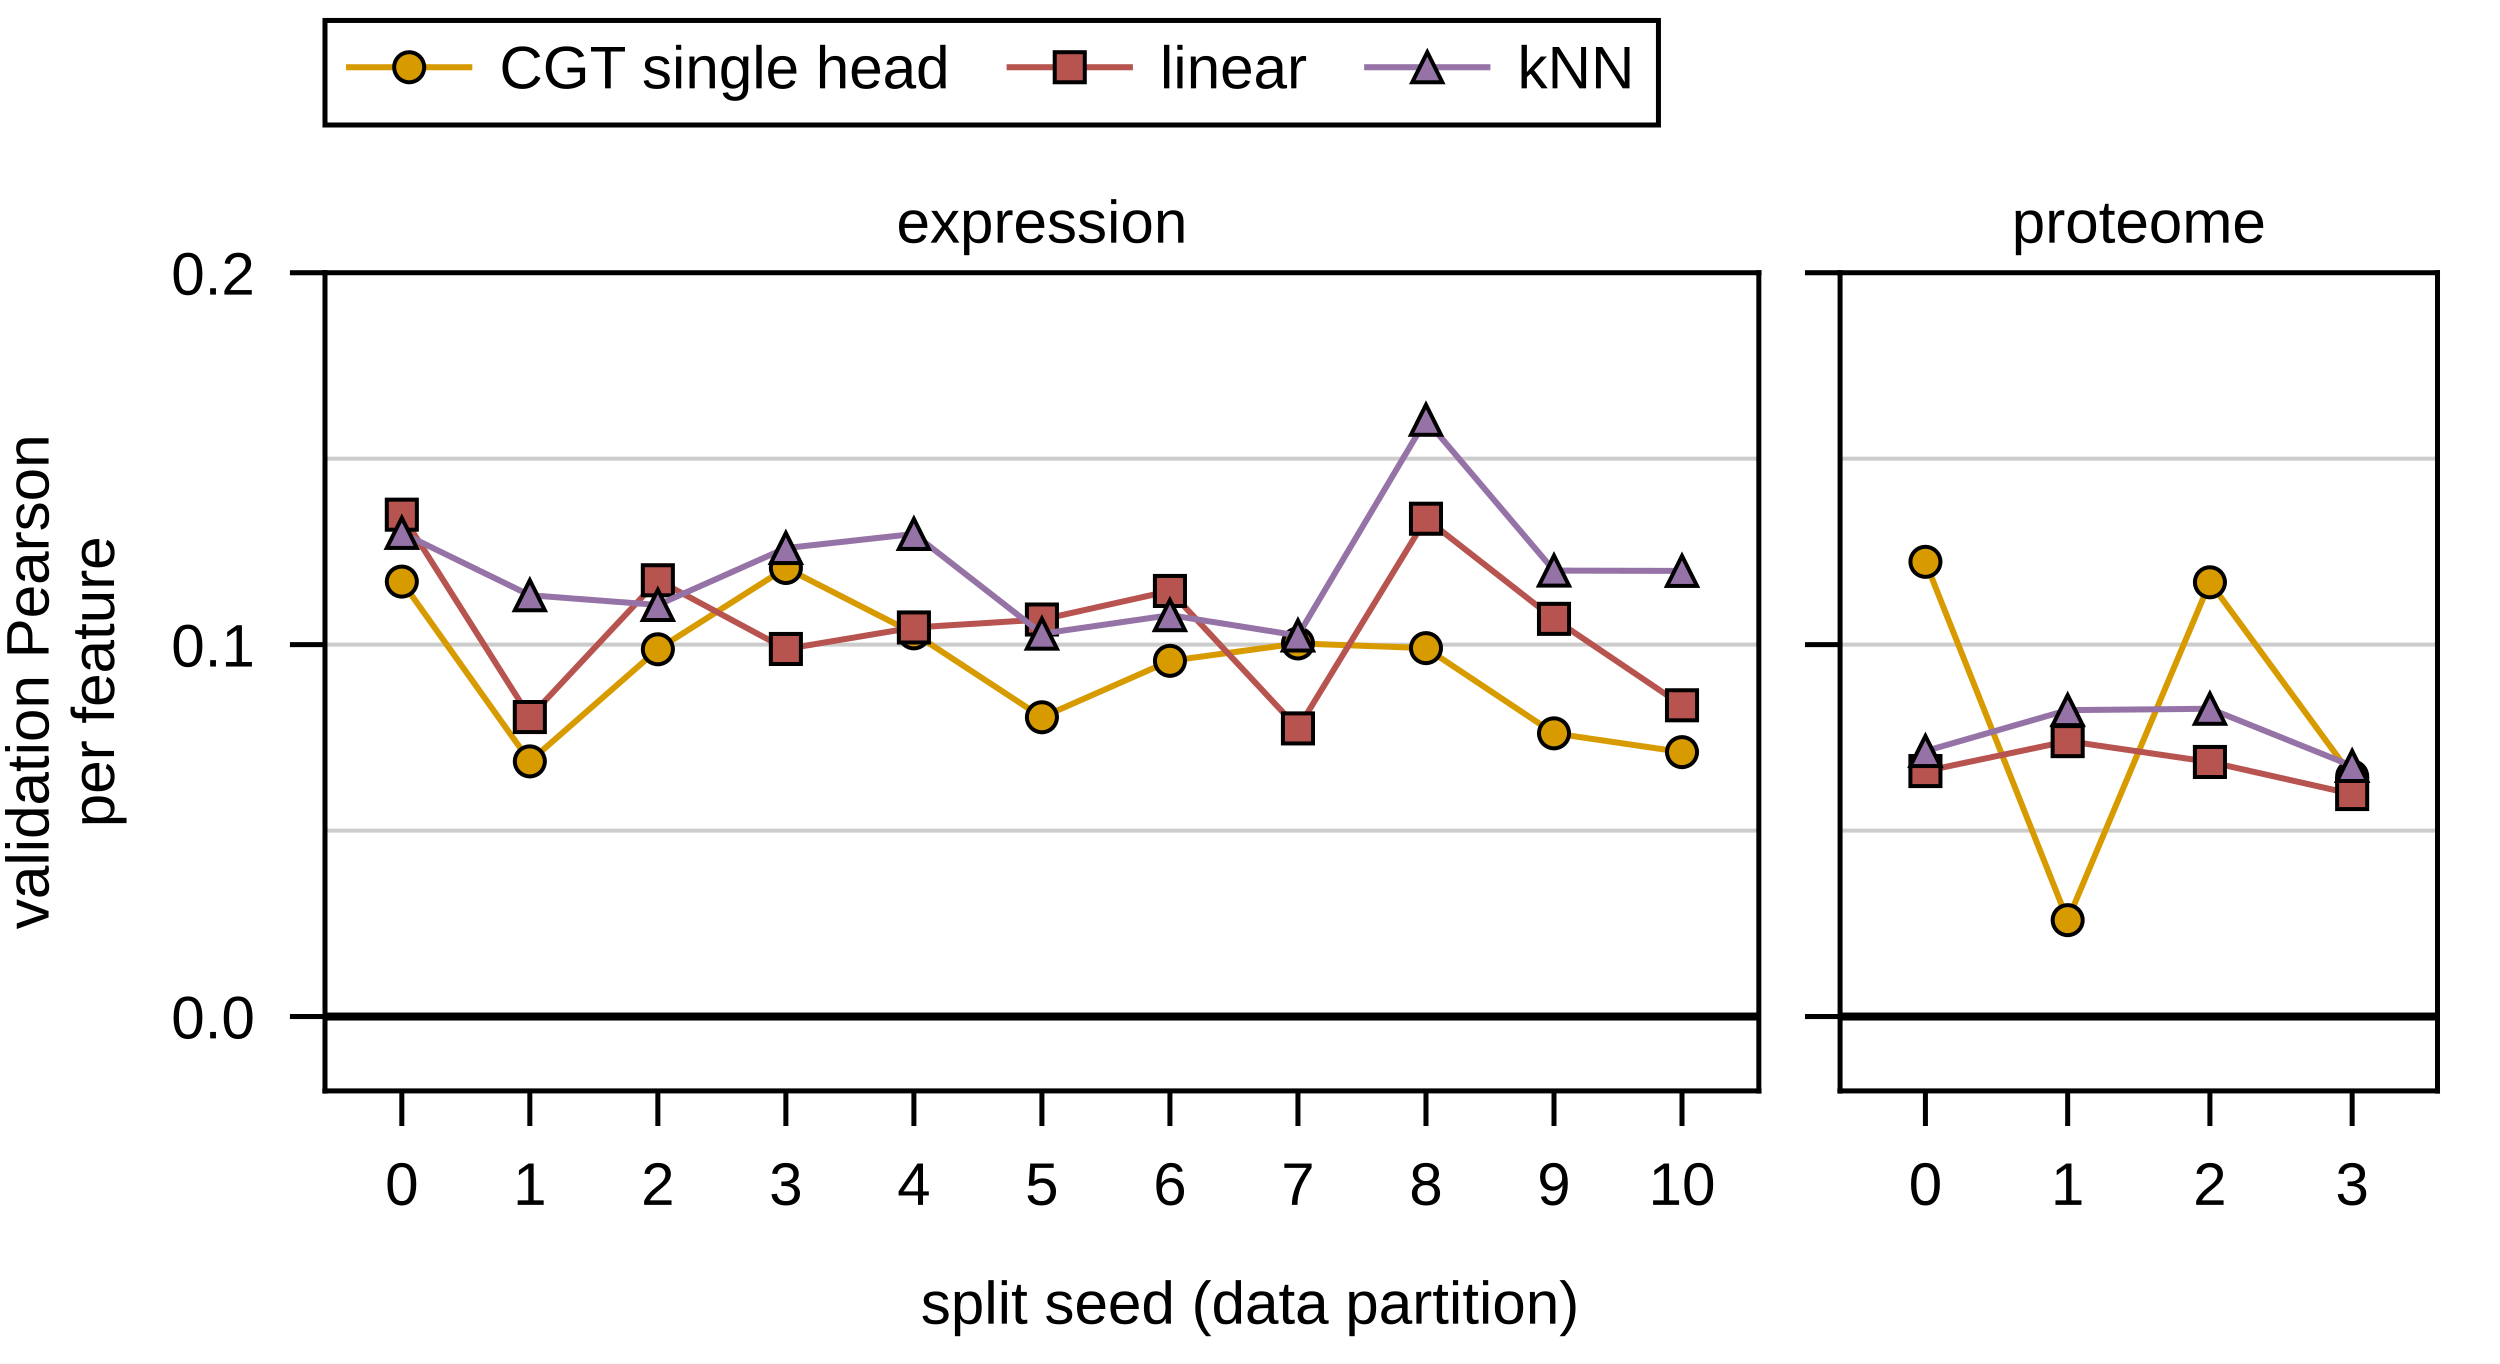
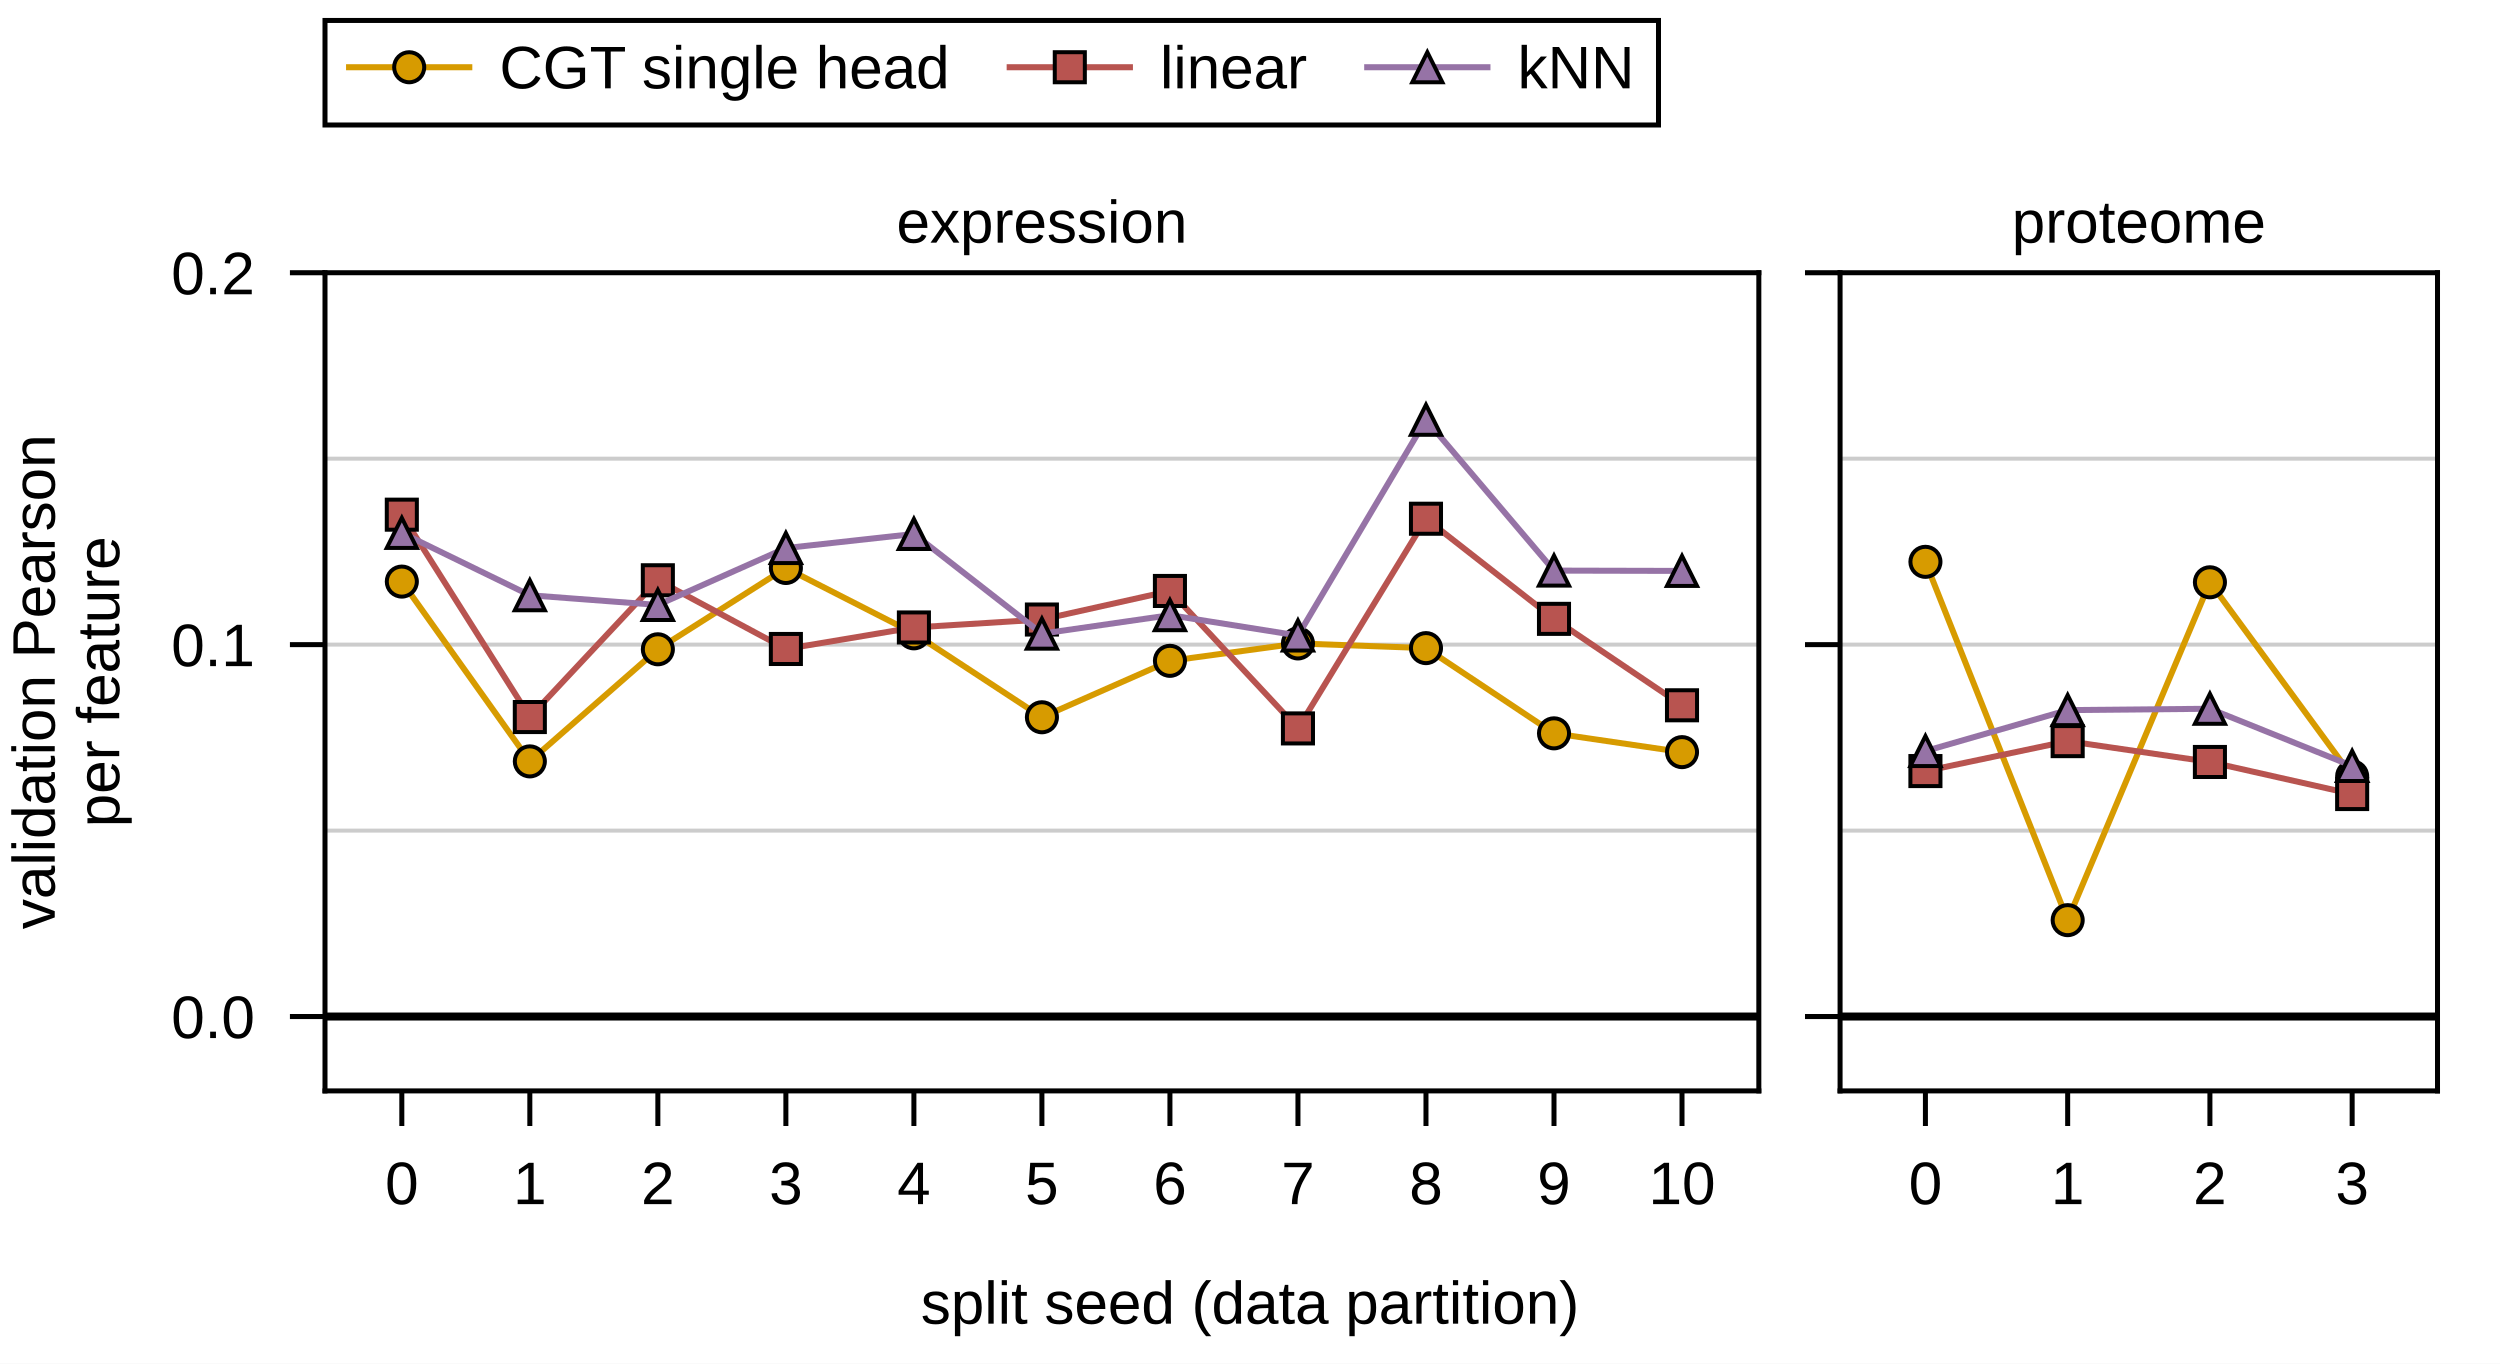
<svg xmlns="http://www.w3.org/2000/svg" xmlns:xlink="http://www.w3.org/1999/xlink" width="346.457" height="188.976" viewBox="0 0 346.457 188.976" version="1.1">
  <g transform="scale(1.388889)">
    <defs>
      <style type="text/css">*{stroke-linejoin: round; stroke-linecap: butt}</style>
    </defs>
    <g id="figure_1">
      <g id="patch_1">
        <path d="M 0 136.063  L 249.449 136.063  L 249.449 0  L 0 0  z " style="fill: #ffffff" />
      </g>
      <g id="axes_1">
        <g id="patch_2">
          <path d="M 32.428 108.85  L 175.495 108.85  L 175.495 27.213  L 32.428 27.213  z " style="fill: #ffffff" />
        </g>
        <g id="matplotlib.axis_1">
          <g id="xtick_1">
            <g id="line2d_1">
              <defs>
                <path id="m4d680af6f5" d="M 0 0  L 0 3.5  " style="stroke: #000000; stroke-width: 0.5" />
              </defs>
              <g>
                <use xlink:href="#m4d680af6f5" x="40.093" y="108.85" style="stroke: #000000; stroke-width: 0.5" />
              </g>
            </g>
            <g id="text_1">
-               <text style="font-size: 6px; font-family: 'Arial'; text-anchor: middle" x="40.093" y="120.219" transform="rotate(-0 40.09261 120.2186)">0</text>
+               <text style="font-size: 6px; font-family: 'Arial'; text-anchor: middle" x="40.093" y="120.145" transform="rotate(-0 40.09261 120.1451)">0</text>
            </g>
          </g>
          <g id="xtick_2">
            <g id="line2d_2">
              <g>
                <use xlink:href="#m4d680af6f5" x="52.866" y="108.85" style="stroke: #000000; stroke-width: 0.5" />
              </g>
            </g>
            <g id="text_2">
-               <text style="font-size: 6px; font-family: 'Arial'; text-anchor: middle" x="52.866" y="120.219" transform="rotate(-0 52.86638 120.2186)">1</text>
+               <text style="font-size: 6px; font-family: 'Arial'; text-anchor: middle" x="52.866" y="120.145" transform="rotate(-0 52.86638 120.1451)">1</text>
            </g>
          </g>
          <g id="xtick_3">
            <g id="line2d_3">
              <g>
                <use xlink:href="#m4d680af6f5" x="65.64" y="108.85" style="stroke: #000000; stroke-width: 0.5" />
              </g>
            </g>
            <g id="text_3">
-               <text style="font-size: 6px; font-family: 'Arial'; text-anchor: middle" x="65.64" y="120.219" transform="rotate(-0 65.64015 120.2186)">2</text>
+               <text style="font-size: 6px; font-family: 'Arial'; text-anchor: middle" x="65.64" y="120.145" transform="rotate(-0 65.64015 120.1451)">2</text>
            </g>
          </g>
          <g id="xtick_4">
            <g id="line2d_4">
              <g>
                <use xlink:href="#m4d680af6f5" x="78.414" y="108.85" style="stroke: #000000; stroke-width: 0.5" />
              </g>
            </g>
            <g id="text_4">
-               <text style="font-size: 6px; font-family: 'Arial'; text-anchor: middle" x="78.414" y="120.219" transform="rotate(-0 78.41392 120.2186)">3</text>
+               <text style="font-size: 6px; font-family: 'Arial'; text-anchor: middle" x="78.414" y="120.145" transform="rotate(-0 78.41392 120.1451)">3</text>
            </g>
          </g>
          <g id="xtick_5">
            <g id="line2d_5">
              <g>
                <use xlink:href="#m4d680af6f5" x="91.188" y="108.85" style="stroke: #000000; stroke-width: 0.5" />
              </g>
            </g>
            <g id="text_5">
-               <text style="font-size: 6px; font-family: 'Arial'; text-anchor: middle" x="91.188" y="120.219" transform="rotate(-0 91.18769 120.2186)">4</text>
+               <text style="font-size: 6px; font-family: 'Arial'; text-anchor: middle" x="91.188" y="120.145" transform="rotate(-0 91.18769 120.1451)">4</text>
            </g>
          </g>
          <g id="xtick_6">
            <g id="line2d_6">
              <g>
                <use xlink:href="#m4d680af6f5" x="103.961" y="108.85" style="stroke: #000000; stroke-width: 0.5" />
              </g>
            </g>
            <g id="text_6">
-               <text style="font-size: 6px; font-family: 'Arial'; text-anchor: middle" x="103.961" y="120.219" transform="rotate(-0 103.9615 120.2186)">5</text>
+               <text style="font-size: 6px; font-family: 'Arial'; text-anchor: middle" x="103.961" y="120.145" transform="rotate(-0 103.9615 120.1451)">5</text>
            </g>
          </g>
          <g id="xtick_7">
            <g id="line2d_7">
              <g>
                <use xlink:href="#m4d680af6f5" x="116.735" y="108.85" style="stroke: #000000; stroke-width: 0.5" />
              </g>
            </g>
            <g id="text_7">
-               <text style="font-size: 6px; font-family: 'Arial'; text-anchor: middle" x="116.735" y="120.219" transform="rotate(-0 116.7352 120.2186)">6</text>
+               <text style="font-size: 6px; font-family: 'Arial'; text-anchor: middle" x="116.735" y="120.145" transform="rotate(-0 116.7352 120.1451)">6</text>
            </g>
          </g>
          <g id="xtick_8">
            <g id="line2d_8">
              <g>
                <use xlink:href="#m4d680af6f5" x="129.509" y="108.85" style="stroke: #000000; stroke-width: 0.5" />
              </g>
            </g>
            <g id="text_8">
-               <text style="font-size: 6px; font-family: 'Arial'; text-anchor: middle" x="129.509" y="120.219" transform="rotate(-0 129.509 120.2186)">7</text>
+               <text style="font-size: 6px; font-family: 'Arial'; text-anchor: middle" x="129.509" y="120.145" transform="rotate(-0 129.509 120.1451)">7</text>
            </g>
          </g>
          <g id="xtick_9">
            <g id="line2d_9">
              <g>
                <use xlink:href="#m4d680af6f5" x="142.283" y="108.85" style="stroke: #000000; stroke-width: 0.5" />
              </g>
            </g>
            <g id="text_9">
-               <text style="font-size: 6px; font-family: 'Arial'; text-anchor: middle" x="142.283" y="120.219" transform="rotate(-0 142.2828 120.2186)">8</text>
+               <text style="font-size: 6px; font-family: 'Arial'; text-anchor: middle" x="142.283" y="120.145" transform="rotate(-0 142.2828 120.1451)">8</text>
            </g>
          </g>
          <g id="xtick_10">
            <g id="line2d_10">
              <g>
                <use xlink:href="#m4d680af6f5" x="155.057" y="108.85" style="stroke: #000000; stroke-width: 0.5" />
              </g>
            </g>
            <g id="text_10">
-               <text style="font-size: 6px; font-family: 'Arial'; text-anchor: middle" x="155.057" y="120.219" transform="rotate(-0 155.0565 120.2186)">9</text>
+               <text style="font-size: 6px; font-family: 'Arial'; text-anchor: middle" x="155.057" y="120.145" transform="rotate(-0 155.0565 120.1451)">9</text>
            </g>
          </g>
          <g id="xtick_11">
            <g id="line2d_11">
              <g>
                <use xlink:href="#m4d680af6f5" x="167.83" y="108.85" style="stroke: #000000; stroke-width: 0.5" />
              </g>
            </g>
            <g id="text_11">
-               <text style="font-size: 6px; font-family: 'Arial'; text-anchor: middle" x="167.83" y="120.219" transform="rotate(-0 167.8303 120.2186)">10</text>
+               <text style="font-size: 6px; font-family: 'Arial'; text-anchor: middle" x="167.83" y="120.145" transform="rotate(-0 167.8303 120.1451)">10</text>
            </g>
          </g>
        </g>
        <g id="matplotlib.axis_2">
          <g id="ytick_1">
            <g id="line2d_12">
              <path d="M 32.428 101.429  L 175.495 101.429  " clip-path="url(#pd08cb745b5)" style="fill: none; stroke: #cccccc; stroke-width: 0.4; stroke-linecap: square" />
            </g>
            <g id="line2d_13">
              <defs>
                <path id="m6f15ea7117" d="M 0 0  L -3.5 0  " style="stroke: #000000; stroke-width: 0.5" />
              </defs>
              <g>
                <use xlink:href="#m6f15ea7117" x="32.428" y="101.429" style="stroke: #000000; stroke-width: 0.5" />
              </g>
            </g>
            <g id="text_12">
-               <text style="font-size: 6px; font-family: 'Arial'; text-anchor: end" x="25.428" y="103.613" transform="rotate(-0 25.42835 103.6129)">0.0</text>
+               <text style="font-size: 6px; font-family: 'Arial'; text-anchor: end" x="25.428" y="103.576" transform="rotate(-0 25.42835 103.5761)">0.0</text>
            </g>
          </g>
          <g id="ytick_2">
            <g id="line2d_14">
              <path d="M 32.428 64.321  L 175.495 64.321  " clip-path="url(#pd08cb745b5)" style="fill: none; stroke: #cccccc; stroke-width: 0.4; stroke-linecap: square" />
            </g>
            <g id="line2d_15">
              <g>
                <use xlink:href="#m6f15ea7117" x="32.428" y="64.321" style="stroke: #000000; stroke-width: 0.5" />
              </g>
            </g>
            <g id="text_13">
-               <text style="font-size: 6px; font-family: 'Arial'; text-anchor: end" x="25.428" y="66.505" transform="rotate(-0 25.42835 66.50477)">0.1</text>
+               <text style="font-size: 6px; font-family: 'Arial'; text-anchor: end" x="25.428" y="66.468" transform="rotate(-0 25.42835 66.46803)">0.1</text>
            </g>
          </g>
          <g id="ytick_3">
            <g id="line2d_16">
              <path d="M 32.428 27.213  L 175.495 27.213  " clip-path="url(#pd08cb745b5)" style="fill: none; stroke: #cccccc; stroke-width: 0.4; stroke-linecap: square" />
            </g>
            <g id="line2d_17">
              <g>
                <use xlink:href="#m6f15ea7117" x="32.428" y="27.213" style="stroke: #000000; stroke-width: 0.5" />
              </g>
            </g>
            <g id="text_14">
-               <text style="font-size: 6px; font-family: 'Arial'; text-anchor: end" x="25.428" y="29.397" transform="rotate(-0 25.42835 29.39668)">0.2</text>
+               <text style="font-size: 6px; font-family: 'Arial'; text-anchor: end" x="25.428" y="29.36" transform="rotate(-0 25.42835 29.35994)">0.2</text>
            </g>
          </g>
          <g id="ytick_4">
            <g id="line2d_18">
              <path d="M 32.428 82.875  L 175.495 82.875  " clip-path="url(#pd08cb745b5)" style="fill: none; stroke: #cccccc; stroke-width: 0.4; stroke-linecap: square" />
            </g>
            <g id="line2d_19" />
          </g>
          <g id="ytick_5">
            <g id="line2d_20">
              <path d="M 32.428 45.767  L 175.495 45.767  " clip-path="url(#pd08cb745b5)" style="fill: none; stroke: #cccccc; stroke-width: 0.4; stroke-linecap: square" />
            </g>
            <g id="line2d_21" />
          </g>
          <g id="text_15">
-             <text style="font-size: 6px; font-family: 'Arial'" transform="translate(4.845671 92.71259) rotate(-90)">validation Pearson</text>
-             <text style="font-size: 6px; font-family: 'Arial'" transform="translate(11.37594 82.53931) rotate(-90)">per feature</text>
+             <text style="font-size: 6px; font-family: 'Arial'" transform="translate(5.461971 92.71259) rotate(-90)">validation Pearson</text>
+             <text style="font-size: 6px; font-family: 'Arial'" transform="translate(11.89585 82.53931) rotate(-90)">per feature</text>
          </g>
        </g>
        <g id="line2d_22">
          <path d="M 32.428 101.429  L 175.495 101.429  " clip-path="url(#pd08cb745b5)" style="fill: none; stroke: #000000; stroke-width: 0.8; stroke-linecap: square" />
        </g>
        <g id="patch_3">
          <path d="M 32.428 108.85  L 32.428 27.213  " style="fill: none; stroke: #000000; stroke-width: 0.5; stroke-linejoin: miter; stroke-linecap: square" />
        </g>
        <g id="patch_4">
          <path d="M 175.495 108.85  L 175.495 27.213  " style="fill: none; stroke: #000000; stroke-width: 0.5; stroke-linejoin: miter; stroke-linecap: square" />
        </g>
        <g id="patch_5">
          <path d="M 32.428 108.85  L 175.495 108.85  " style="fill: none; stroke: #000000; stroke-width: 0.5; stroke-linejoin: miter; stroke-linecap: square" />
        </g>
        <g id="patch_6">
          <path d="M 32.428 27.213  L 175.495 27.213  " style="fill: none; stroke: #000000; stroke-width: 0.5; stroke-linejoin: miter; stroke-linecap: square" />
        </g>
        <g id="line2d_23">
          <path d="M 40.093 58.03  L 52.866 75.97  L 65.64 64.784  L 78.414 56.673  L 91.188 63.193  L 103.961 71.567  L 116.735 65.937  L 129.509 64.201  L 142.283 64.668  L 155.057 73.171  L 167.83 75.046  " clip-path="url(#pd08cb745b5)" style="fill: none; stroke: #d79b00; stroke-width: 0.6; stroke-linecap: square" />
          <defs>
            <path id="me8d3298000" d="M 0 1.5  C 0.398 1.5 0.779 1.342 1.061 1.061  C 1.342 0.779 1.5 0.398 1.5 0  C 1.5 -0.398 1.342 -0.779 1.061 -1.061  C 0.779 -1.342 0.398 -1.5 0 -1.5  C -0.398 -1.5 -0.779 -1.342 -1.061 -1.061  C -1.342 -0.779 -1.5 -0.398 -1.5 0  C -1.5 0.398 -1.342 0.779 -1.061 1.061  C -0.779 1.342 -0.398 1.5 0 1.5  z " style="stroke: #000000; stroke-width: 0.4" />
          </defs>
          <g clip-path="url(#pd08cb745b5)">
            <use xlink:href="#me8d3298000" x="40.093" y="58.03" style="fill: #d79b00; stroke: #000000; stroke-width: 0.4" />
            <use xlink:href="#me8d3298000" x="52.866" y="75.97" style="fill: #d79b00; stroke: #000000; stroke-width: 0.4" />
            <use xlink:href="#me8d3298000" x="65.64" y="64.784" style="fill: #d79b00; stroke: #000000; stroke-width: 0.4" />
            <use xlink:href="#me8d3298000" x="78.414" y="56.673" style="fill: #d79b00; stroke: #000000; stroke-width: 0.4" />
            <use xlink:href="#me8d3298000" x="91.188" y="63.193" style="fill: #d79b00; stroke: #000000; stroke-width: 0.4" />
            <use xlink:href="#me8d3298000" x="103.961" y="71.567" style="fill: #d79b00; stroke: #000000; stroke-width: 0.4" />
            <use xlink:href="#me8d3298000" x="116.735" y="65.937" style="fill: #d79b00; stroke: #000000; stroke-width: 0.4" />
            <use xlink:href="#me8d3298000" x="129.509" y="64.201" style="fill: #d79b00; stroke: #000000; stroke-width: 0.4" />
            <use xlink:href="#me8d3298000" x="142.283" y="64.668" style="fill: #d79b00; stroke: #000000; stroke-width: 0.4" />
            <use xlink:href="#me8d3298000" x="155.057" y="73.171" style="fill: #d79b00; stroke: #000000; stroke-width: 0.4" />
            <use xlink:href="#me8d3298000" x="167.83" y="75.046" style="fill: #d79b00; stroke: #000000; stroke-width: 0.4" />
          </g>
        </g>
        <g id="line2d_24">
          <path d="M 40.093 51.354  L 52.866 71.546  L 65.64 57.899  L 78.414 64.755  L 91.188 62.608  L 103.961 61.816  L 116.735 58.966  L 129.509 72.681  L 142.283 51.759  L 155.057 61.749  L 167.83 70.373  " clip-path="url(#pd08cb745b5)" style="fill: none; stroke: #b85450; stroke-width: 0.6; stroke-linecap: square" />
          <defs>
            <path id="m2eb416dfb0" d="M -1.5 1.5  L 1.5 1.5  L 1.5 -1.5  L -1.5 -1.5  z " style="stroke: #000000; stroke-width: 0.4; stroke-linejoin: miter" />
          </defs>
          <g clip-path="url(#pd08cb745b5)">
            <use xlink:href="#m2eb416dfb0" x="40.093" y="51.354" style="fill: #b85450; stroke: #000000; stroke-width: 0.4; stroke-linejoin: miter" />
            <use xlink:href="#m2eb416dfb0" x="52.866" y="71.546" style="fill: #b85450; stroke: #000000; stroke-width: 0.4; stroke-linejoin: miter" />
            <use xlink:href="#m2eb416dfb0" x="65.64" y="57.899" style="fill: #b85450; stroke: #000000; stroke-width: 0.4; stroke-linejoin: miter" />
            <use xlink:href="#m2eb416dfb0" x="78.414" y="64.755" style="fill: #b85450; stroke: #000000; stroke-width: 0.4; stroke-linejoin: miter" />
            <use xlink:href="#m2eb416dfb0" x="91.188" y="62.608" style="fill: #b85450; stroke: #000000; stroke-width: 0.4; stroke-linejoin: miter" />
            <use xlink:href="#m2eb416dfb0" x="103.961" y="61.816" style="fill: #b85450; stroke: #000000; stroke-width: 0.4; stroke-linejoin: miter" />
            <use xlink:href="#m2eb416dfb0" x="116.735" y="58.966" style="fill: #b85450; stroke: #000000; stroke-width: 0.4; stroke-linejoin: miter" />
            <use xlink:href="#m2eb416dfb0" x="129.509" y="72.681" style="fill: #b85450; stroke: #000000; stroke-width: 0.4; stroke-linejoin: miter" />
            <use xlink:href="#m2eb416dfb0" x="142.283" y="51.759" style="fill: #b85450; stroke: #000000; stroke-width: 0.4; stroke-linejoin: miter" />
            <use xlink:href="#m2eb416dfb0" x="155.057" y="61.749" style="fill: #b85450; stroke: #000000; stroke-width: 0.4; stroke-linejoin: miter" />
            <use xlink:href="#m2eb416dfb0" x="167.83" y="70.373" style="fill: #b85450; stroke: #000000; stroke-width: 0.4; stroke-linejoin: miter" />
          </g>
        </g>
        <g id="line2d_25">
          <path d="M 40.093 53.173  L 52.866 59.394  L 65.64 60.362  L 78.414 54.685  L 91.188 53.276  L 103.961 63.226  L 116.735 61.38  L 129.509 63.413  L 142.283 41.886  L 155.057 56.934  L 167.83 56.965  " clip-path="url(#pd08cb745b5)" style="fill: none; stroke: #9673a6; stroke-width: 0.6; stroke-linecap: square" />
          <defs>
            <path id="m830eb765eb" d="M 0 -1.5  L -1.5 1.5  L 1.5 1.5  z " style="stroke: #000000; stroke-width: 0.4; stroke-linejoin: miter" />
          </defs>
          <g clip-path="url(#pd08cb745b5)">
            <use xlink:href="#m830eb765eb" x="40.093" y="53.173" style="fill: #9673a6; stroke: #000000; stroke-width: 0.4; stroke-linejoin: miter" />
            <use xlink:href="#m830eb765eb" x="52.866" y="59.394" style="fill: #9673a6; stroke: #000000; stroke-width: 0.4; stroke-linejoin: miter" />
            <use xlink:href="#m830eb765eb" x="65.64" y="60.362" style="fill: #9673a6; stroke: #000000; stroke-width: 0.4; stroke-linejoin: miter" />
            <use xlink:href="#m830eb765eb" x="78.414" y="54.685" style="fill: #9673a6; stroke: #000000; stroke-width: 0.4; stroke-linejoin: miter" />
            <use xlink:href="#m830eb765eb" x="91.188" y="53.276" style="fill: #9673a6; stroke: #000000; stroke-width: 0.4; stroke-linejoin: miter" />
            <use xlink:href="#m830eb765eb" x="103.961" y="63.226" style="fill: #9673a6; stroke: #000000; stroke-width: 0.4; stroke-linejoin: miter" />
            <use xlink:href="#m830eb765eb" x="116.735" y="61.38" style="fill: #9673a6; stroke: #000000; stroke-width: 0.4; stroke-linejoin: miter" />
            <use xlink:href="#m830eb765eb" x="129.509" y="63.413" style="fill: #9673a6; stroke: #000000; stroke-width: 0.4; stroke-linejoin: miter" />
            <use xlink:href="#m830eb765eb" x="142.283" y="41.886" style="fill: #9673a6; stroke: #000000; stroke-width: 0.4; stroke-linejoin: miter" />
            <use xlink:href="#m830eb765eb" x="155.057" y="56.934" style="fill: #9673a6; stroke: #000000; stroke-width: 0.4; stroke-linejoin: miter" />
            <use xlink:href="#m830eb765eb" x="167.83" y="56.965" style="fill: #9673a6; stroke: #000000; stroke-width: 0.4; stroke-linejoin: miter" />
          </g>
        </g>
        <g id="text_16">
          <text style="font-size: 6px; font-family: 'Arial'; text-anchor: middle" x="103.961" y="24.213" transform="rotate(-0 103.9615 24.2126)">expression</text>
        </g>
      </g>
      <g id="axes_2">
        <g id="patch_7">
          <path d="M 183.602 108.85  L 243.213 108.85  L 243.213 27.213  L 183.602 27.213  z " style="fill: #ffffff" />
        </g>
        <g id="matplotlib.axis_3">
          <g id="xtick_12">
            <g id="line2d_26">
              <g>
                <use xlink:href="#m4d680af6f5" x="192.118" y="108.85" style="stroke: #000000; stroke-width: 0.5" />
              </g>
            </g>
            <g id="text_17">
-               <text style="font-size: 6px; font-family: 'Arial'; text-anchor: middle" x="192.118" y="120.219" transform="rotate(-0 192.1175 120.2186)">0</text>
+               <text style="font-size: 6px; font-family: 'Arial'; text-anchor: middle" x="192.118" y="120.145" transform="rotate(-0 192.1175 120.1451)">0</text>
            </g>
          </g>
          <g id="xtick_13">
            <g id="line2d_27">
              <g>
                <use xlink:href="#m4d680af6f5" x="206.311" y="108.85" style="stroke: #000000; stroke-width: 0.5" />
              </g>
            </g>
            <g id="text_18">
-               <text style="font-size: 6px; font-family: 'Arial'; text-anchor: middle" x="206.311" y="120.219" transform="rotate(-0 206.3106 120.2186)">1</text>
+               <text style="font-size: 6px; font-family: 'Arial'; text-anchor: middle" x="206.311" y="120.145" transform="rotate(-0 206.3106 120.1451)">1</text>
            </g>
          </g>
          <g id="xtick_14">
            <g id="line2d_28">
              <g>
                <use xlink:href="#m4d680af6f5" x="220.504" y="108.85" style="stroke: #000000; stroke-width: 0.5" />
              </g>
            </g>
            <g id="text_19">
-               <text style="font-size: 6px; font-family: 'Arial'; text-anchor: middle" x="220.504" y="120.219" transform="rotate(-0 220.5037 120.2186)">2</text>
+               <text style="font-size: 6px; font-family: 'Arial'; text-anchor: middle" x="220.504" y="120.145" transform="rotate(-0 220.5037 120.1451)">2</text>
            </g>
          </g>
          <g id="xtick_15">
            <g id="line2d_29">
              <g>
                <use xlink:href="#m4d680af6f5" x="234.697" y="108.85" style="stroke: #000000; stroke-width: 0.5" />
              </g>
            </g>
            <g id="text_20">
-               <text style="font-size: 6px; font-family: 'Arial'; text-anchor: middle" x="234.697" y="120.219" transform="rotate(-0 234.6968 120.2186)">3</text>
+               <text style="font-size: 6px; font-family: 'Arial'; text-anchor: middle" x="234.697" y="120.145" transform="rotate(-0 234.6968 120.1451)">3</text>
            </g>
          </g>
        </g>
        <g id="matplotlib.axis_4">
          <g id="ytick_6">
            <g id="line2d_30">
              <path d="M 183.602 101.429  L 243.213 101.429  " clip-path="url(#p4e9006b1d7)" style="fill: none; stroke: #cccccc; stroke-width: 0.4; stroke-linecap: square" />
            </g>
            <g id="line2d_31">
              <g>
                <use xlink:href="#m6f15ea7117" x="183.602" y="101.429" style="stroke: #000000; stroke-width: 0.5" />
              </g>
            </g>
          </g>
          <g id="ytick_7">
            <g id="line2d_32">
              <path d="M 183.602 64.321  L 243.213 64.321  " clip-path="url(#p4e9006b1d7)" style="fill: none; stroke: #cccccc; stroke-width: 0.4; stroke-linecap: square" />
            </g>
            <g id="line2d_33">
              <g>
                <use xlink:href="#m6f15ea7117" x="183.602" y="64.321" style="stroke: #000000; stroke-width: 0.5" />
              </g>
            </g>
          </g>
          <g id="ytick_8">
            <g id="line2d_34">
              <path d="M 183.602 27.213  L 243.213 27.213  " clip-path="url(#p4e9006b1d7)" style="fill: none; stroke: #cccccc; stroke-width: 0.4; stroke-linecap: square" />
            </g>
            <g id="line2d_35">
              <g>
                <use xlink:href="#m6f15ea7117" x="183.602" y="27.213" style="stroke: #000000; stroke-width: 0.5" />
              </g>
            </g>
          </g>
          <g id="ytick_9">
            <g id="line2d_36">
              <path d="M 183.602 82.875  L 243.213 82.875  " clip-path="url(#p4e9006b1d7)" style="fill: none; stroke: #cccccc; stroke-width: 0.4; stroke-linecap: square" />
            </g>
            <g id="line2d_37" />
          </g>
          <g id="ytick_10">
            <g id="line2d_38">
              <path d="M 183.602 45.767  L 243.213 45.767  " clip-path="url(#p4e9006b1d7)" style="fill: none; stroke: #cccccc; stroke-width: 0.4; stroke-linecap: square" />
            </g>
            <g id="line2d_39" />
          </g>
        </g>
        <g id="line2d_40">
          <path d="M 183.602 101.429  L 243.213 101.429  " clip-path="url(#p4e9006b1d7)" style="fill: none; stroke: #000000; stroke-width: 0.8; stroke-linecap: square" />
        </g>
        <g id="patch_8">
          <path d="M 183.602 108.85  L 183.602 27.213  " style="fill: none; stroke: #000000; stroke-width: 0.5; stroke-linejoin: miter; stroke-linecap: square" />
        </g>
        <g id="patch_9">
          <path d="M 243.213 108.85  L 243.213 27.213  " style="fill: none; stroke: #000000; stroke-width: 0.5; stroke-linejoin: miter; stroke-linecap: square" />
        </g>
        <g id="patch_10">
          <path d="M 183.602 108.85  L 243.213 108.85  " style="fill: none; stroke: #000000; stroke-width: 0.5; stroke-linejoin: miter; stroke-linecap: square" />
        </g>
        <g id="patch_11">
          <path d="M 183.602 27.213  L 243.213 27.213  " style="fill: none; stroke: #000000; stroke-width: 0.5; stroke-linejoin: miter; stroke-linecap: square" />
        </g>
        <g id="line2d_41">
          <path d="M 192.118 56.058  L 206.311 91.811  L 220.504 58.099  L 234.697 77.46  " clip-path="url(#p4e9006b1d7)" style="fill: none; stroke: #d79b00; stroke-width: 0.6; stroke-linecap: square" />
          <g clip-path="url(#p4e9006b1d7)">
            <use xlink:href="#me8d3298000" x="192.118" y="56.058" style="fill: #d79b00; stroke: #000000; stroke-width: 0.4" />
            <use xlink:href="#me8d3298000" x="206.311" y="91.811" style="fill: #d79b00; stroke: #000000; stroke-width: 0.4" />
            <use xlink:href="#me8d3298000" x="220.504" y="58.099" style="fill: #d79b00; stroke: #000000; stroke-width: 0.4" />
            <use xlink:href="#me8d3298000" x="234.697" y="77.46" style="fill: #d79b00; stroke: #000000; stroke-width: 0.4" />
          </g>
        </g>
        <g id="line2d_42">
          <path d="M 192.118 76.937  L 206.311 73.95  L 220.504 76.029  L 234.697 79.229  " clip-path="url(#p4e9006b1d7)" style="fill: none; stroke: #b85450; stroke-width: 0.6; stroke-linecap: square" />
          <g clip-path="url(#p4e9006b1d7)">
            <use xlink:href="#m2eb416dfb0" x="192.118" y="76.937" style="fill: #b85450; stroke: #000000; stroke-width: 0.4; stroke-linejoin: miter" />
            <use xlink:href="#m2eb416dfb0" x="206.311" y="73.95" style="fill: #b85450; stroke: #000000; stroke-width: 0.4; stroke-linejoin: miter" />
            <use xlink:href="#m2eb416dfb0" x="220.504" y="76.029" style="fill: #b85450; stroke: #000000; stroke-width: 0.4; stroke-linejoin: miter" />
            <use xlink:href="#m2eb416dfb0" x="234.697" y="79.229" style="fill: #b85450; stroke: #000000; stroke-width: 0.4; stroke-linejoin: miter" />
          </g>
        </g>
        <g id="line2d_43">
          <path d="M 192.118 74.94  L 206.311 70.853  L 220.504 70.719  L 234.697 76.427  " clip-path="url(#p4e9006b1d7)" style="fill: none; stroke: #9673a6; stroke-width: 0.6; stroke-linecap: square" />
          <g clip-path="url(#p4e9006b1d7)">
            <use xlink:href="#m830eb765eb" x="192.118" y="74.94" style="fill: #9673a6; stroke: #000000; stroke-width: 0.4; stroke-linejoin: miter" />
            <use xlink:href="#m830eb765eb" x="206.311" y="70.853" style="fill: #9673a6; stroke: #000000; stroke-width: 0.4; stroke-linejoin: miter" />
            <use xlink:href="#m830eb765eb" x="220.504" y="70.719" style="fill: #9673a6; stroke: #000000; stroke-width: 0.4; stroke-linejoin: miter" />
            <use xlink:href="#m830eb765eb" x="234.697" y="76.427" style="fill: #9673a6; stroke: #000000; stroke-width: 0.4; stroke-linejoin: miter" />
          </g>
        </g>
        <g id="text_21">
          <text style="font-size: 6px; font-family: 'Arial'; text-anchor: middle" x="213.407" y="24.213" transform="rotate(-0 213.4071 24.2126)">proteome</text>
        </g>
      </g>
      <g id="text_22">
        <text style="font-size: 6px; font-family: 'Arial'; text-anchor: middle" x="124.724" y="132.079" transform="rotate(-0 124.7244 132.0789)">split seed (data partition)</text>
      </g>
      <g id="legend_1">
        <g id="patch_12">
-           <path d="M 32.428 12.472  L 165.48 12.472  L 165.48 2.041  L 32.428 2.041  z " style="fill: #ffffff; stroke: #000000; stroke-width: 0.5; stroke-linejoin: miter" />
+           <path d="M 32.428 12.472  L 165.484 12.472  L 165.484 2.041  L 32.428 2.041  z " style="fill: #ffffff; stroke: #000000; stroke-width: 0.5; stroke-linejoin: miter" />
        </g>
        <g id="line2d_44">
          <path d="M 34.828 6.709  L 40.828 6.709  L 46.828 6.709  " style="fill: none; stroke: #d79b00; stroke-width: 0.6; stroke-linecap: square" />
          <g>
            <use xlink:href="#me8d3298000" x="40.828" y="6.709" style="fill: #d79b00; stroke: #000000; stroke-width: 0.4" />
          </g>
        </g>
        <g id="text_23">
-           <text style="font-size: 6px; font-family: 'Arial'; text-anchor: start" x="49.828" y="8.809" transform="rotate(-0 49.82835 8.809109)">CGT single head</text>
+           <text style="font-size: 6px; font-family: 'Arial'; text-anchor: start" x="49.828" y="8.809" transform="rotate(-0 49.82835 8.808757)">CGT single head</text>
        </g>
        <g id="line2d_45">
-           <path d="M 100.74 6.709  L 106.74 6.709  L 112.74 6.709  " style="fill: none; stroke: #b85450; stroke-width: 0.6; stroke-linecap: square" />
+           <path d="M 100.744 6.709  L 106.744 6.709  L 112.744 6.709  " style="fill: none; stroke: #b85450; stroke-width: 0.6; stroke-linecap: square" />
          <g>
-             <use xlink:href="#m2eb416dfb0" x="106.74" y="6.709" style="fill: #b85450; stroke: #000000; stroke-width: 0.4; stroke-linejoin: miter" />
+             <use xlink:href="#m2eb416dfb0" x="106.744" y="6.709" style="fill: #b85450; stroke: #000000; stroke-width: 0.4; stroke-linejoin: miter" />
          </g>
        </g>
        <g id="text_24">
-           <text style="font-size: 6px; font-family: 'Arial'; text-anchor: start" x="115.74" y="8.809" transform="rotate(-0 115.7402 8.809109)">linear</text>
+           <text style="font-size: 6px; font-family: 'Arial'; text-anchor: start" x="115.744" y="8.809" transform="rotate(-0 115.744 8.808757)">linear</text>
        </g>
        <g id="line2d_46">
-           <path d="M 136.414 6.709  L 142.414 6.709  L 148.414 6.709  " style="fill: none; stroke: #9673a6; stroke-width: 0.6; stroke-linecap: square" />
+           <path d="M 136.418 6.709  L 142.418 6.709  L 148.418 6.709  " style="fill: none; stroke: #9673a6; stroke-width: 0.6; stroke-linecap: square" />
          <g>
-             <use xlink:href="#m830eb765eb" x="142.414" y="6.709" style="fill: #9673a6; stroke: #000000; stroke-width: 0.4; stroke-linejoin: miter" />
+             <use xlink:href="#m830eb765eb" x="142.418" y="6.709" style="fill: #9673a6; stroke: #000000; stroke-width: 0.4; stroke-linejoin: miter" />
          </g>
        </g>
        <g id="text_25">
-           <text style="font-size: 6px; font-family: 'Arial'; text-anchor: start" x="151.414" y="8.809" transform="rotate(-0 151.414 8.809109)">kNN</text>
+           <text style="font-size: 6px; font-family: 'Arial'; text-anchor: start" x="151.418" y="8.809" transform="rotate(-0 151.4177 8.808757)">kNN</text>
        </g>
      </g>
    </g>
    <defs>
      <clipPath id="pd08cb745b5">
        <rect x="32.428" y="27.213" width="143.066" height="81.638" />
      </clipPath>
      <clipPath id="p4e9006b1d7">
        <rect x="183.602" y="27.213" width="59.611" height="81.638" />
      </clipPath>
    </defs>
  </g>
</svg>
